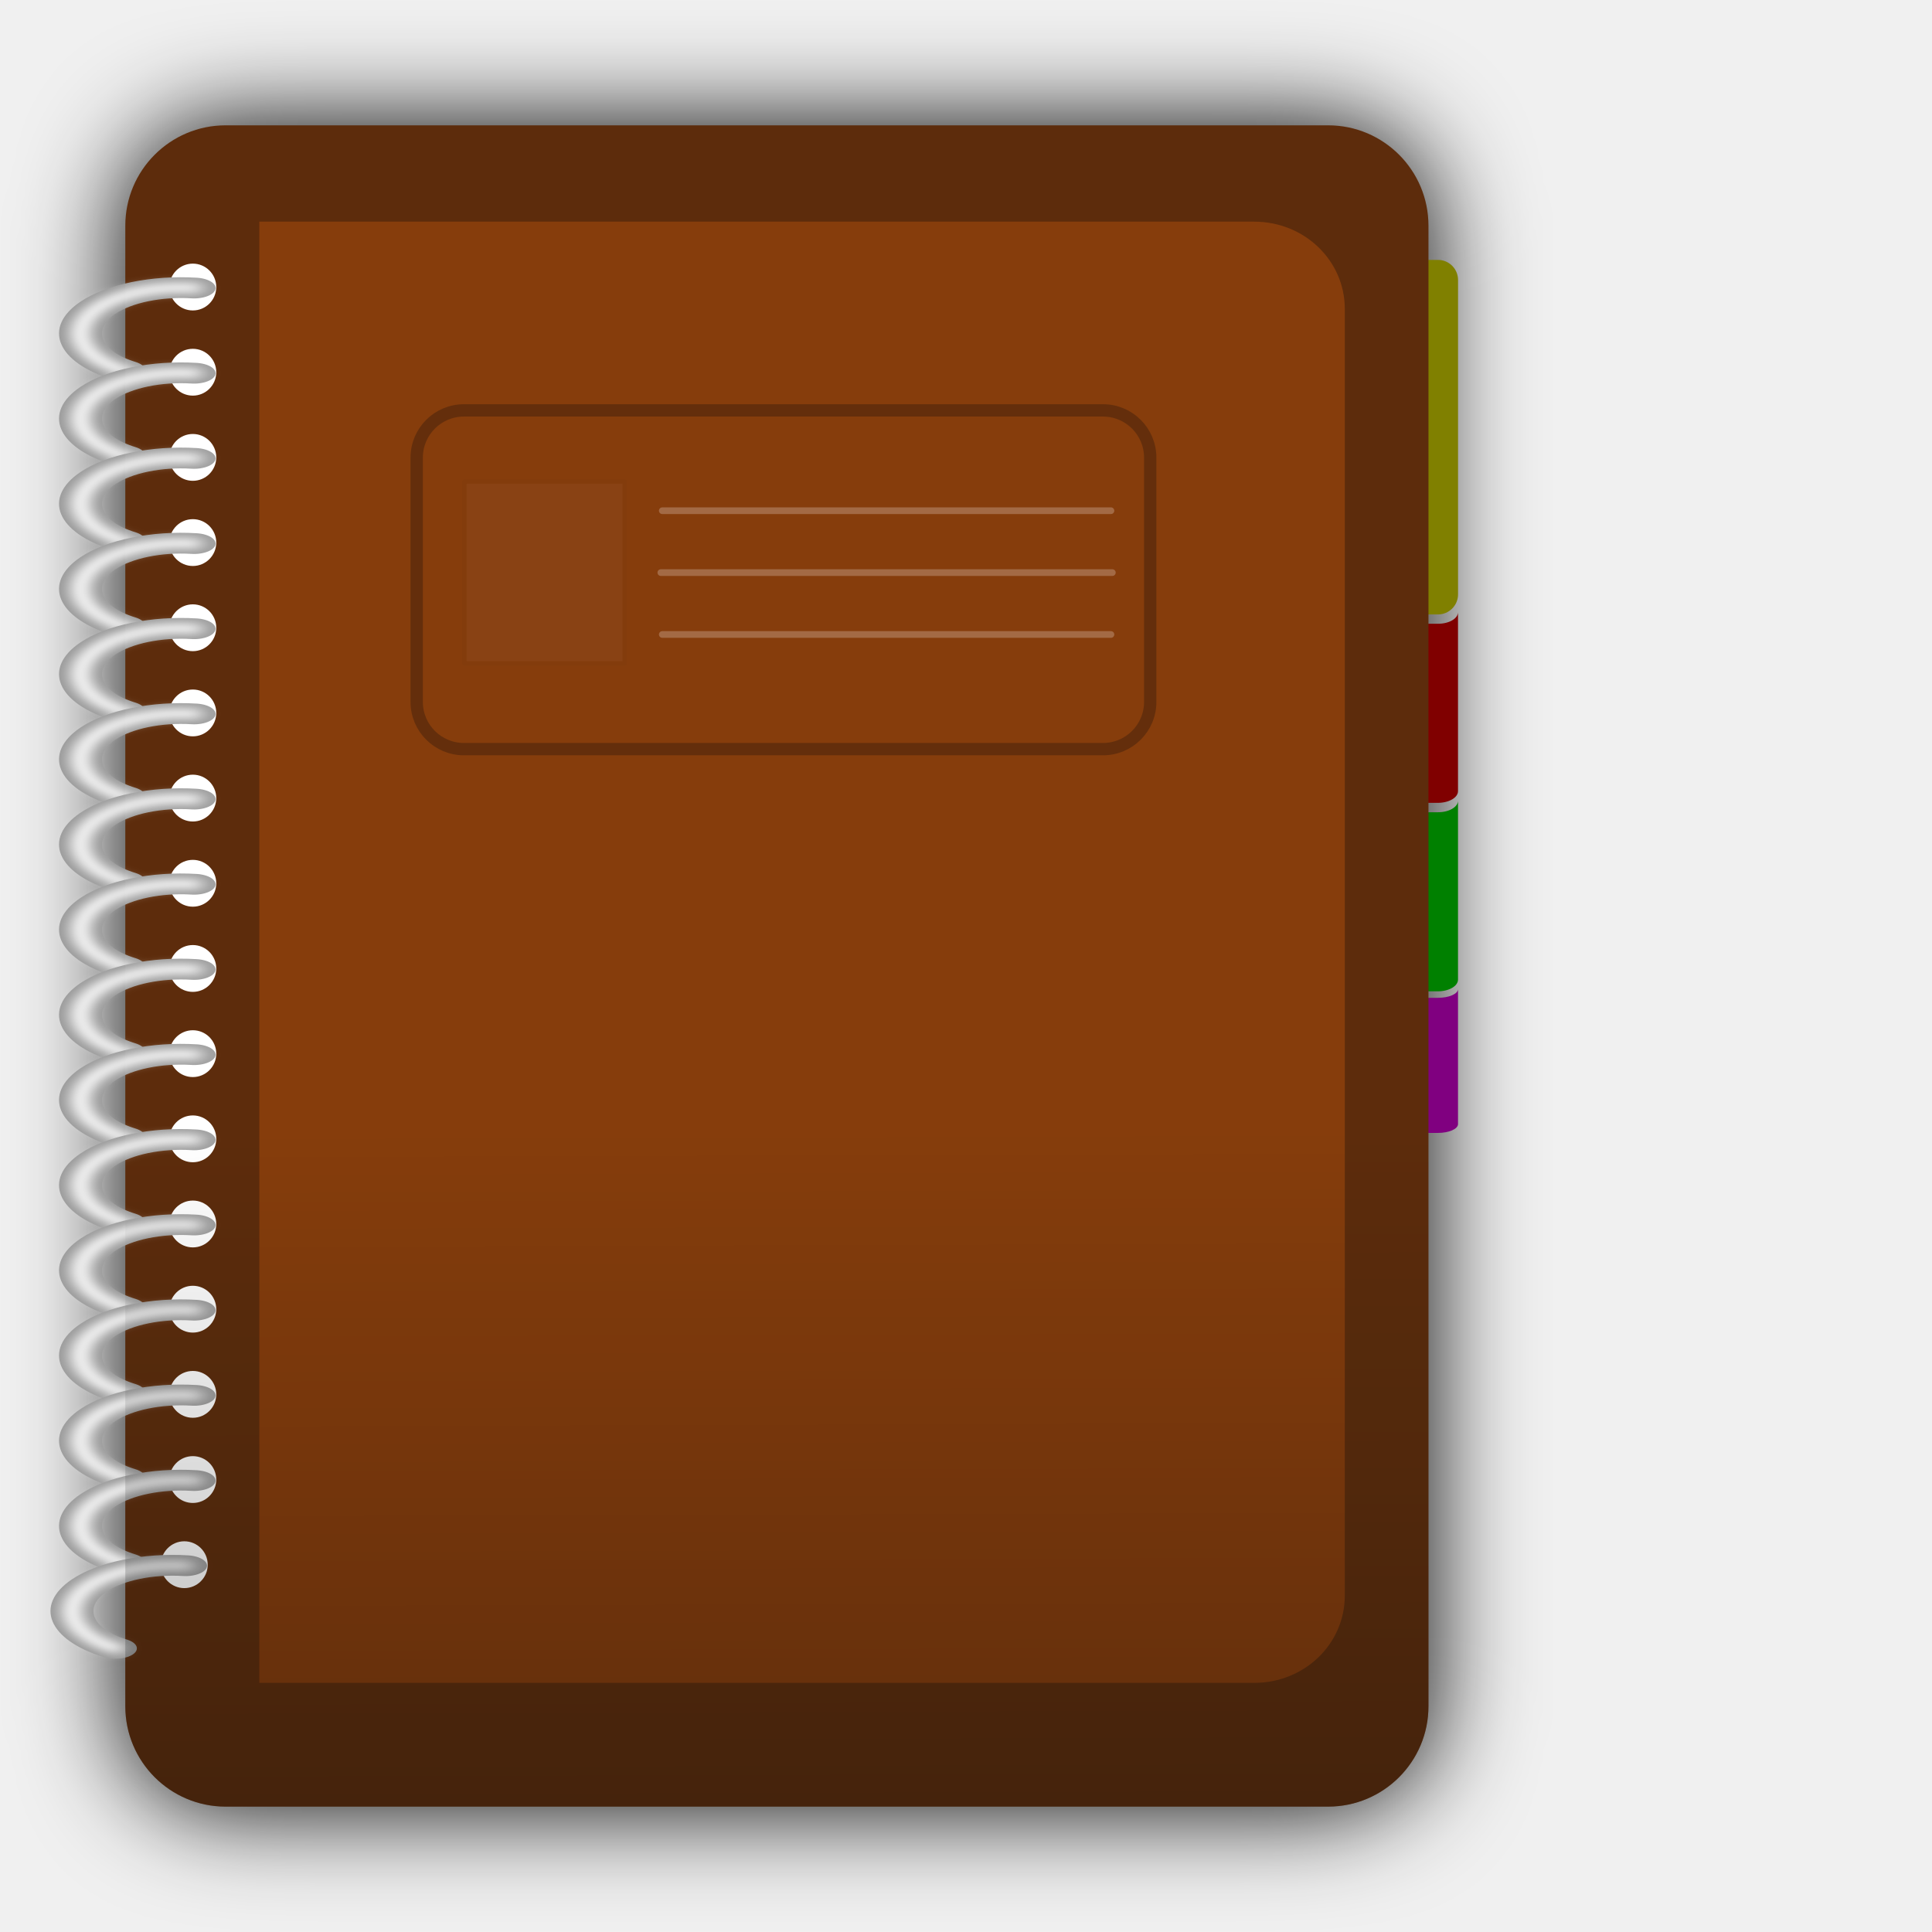
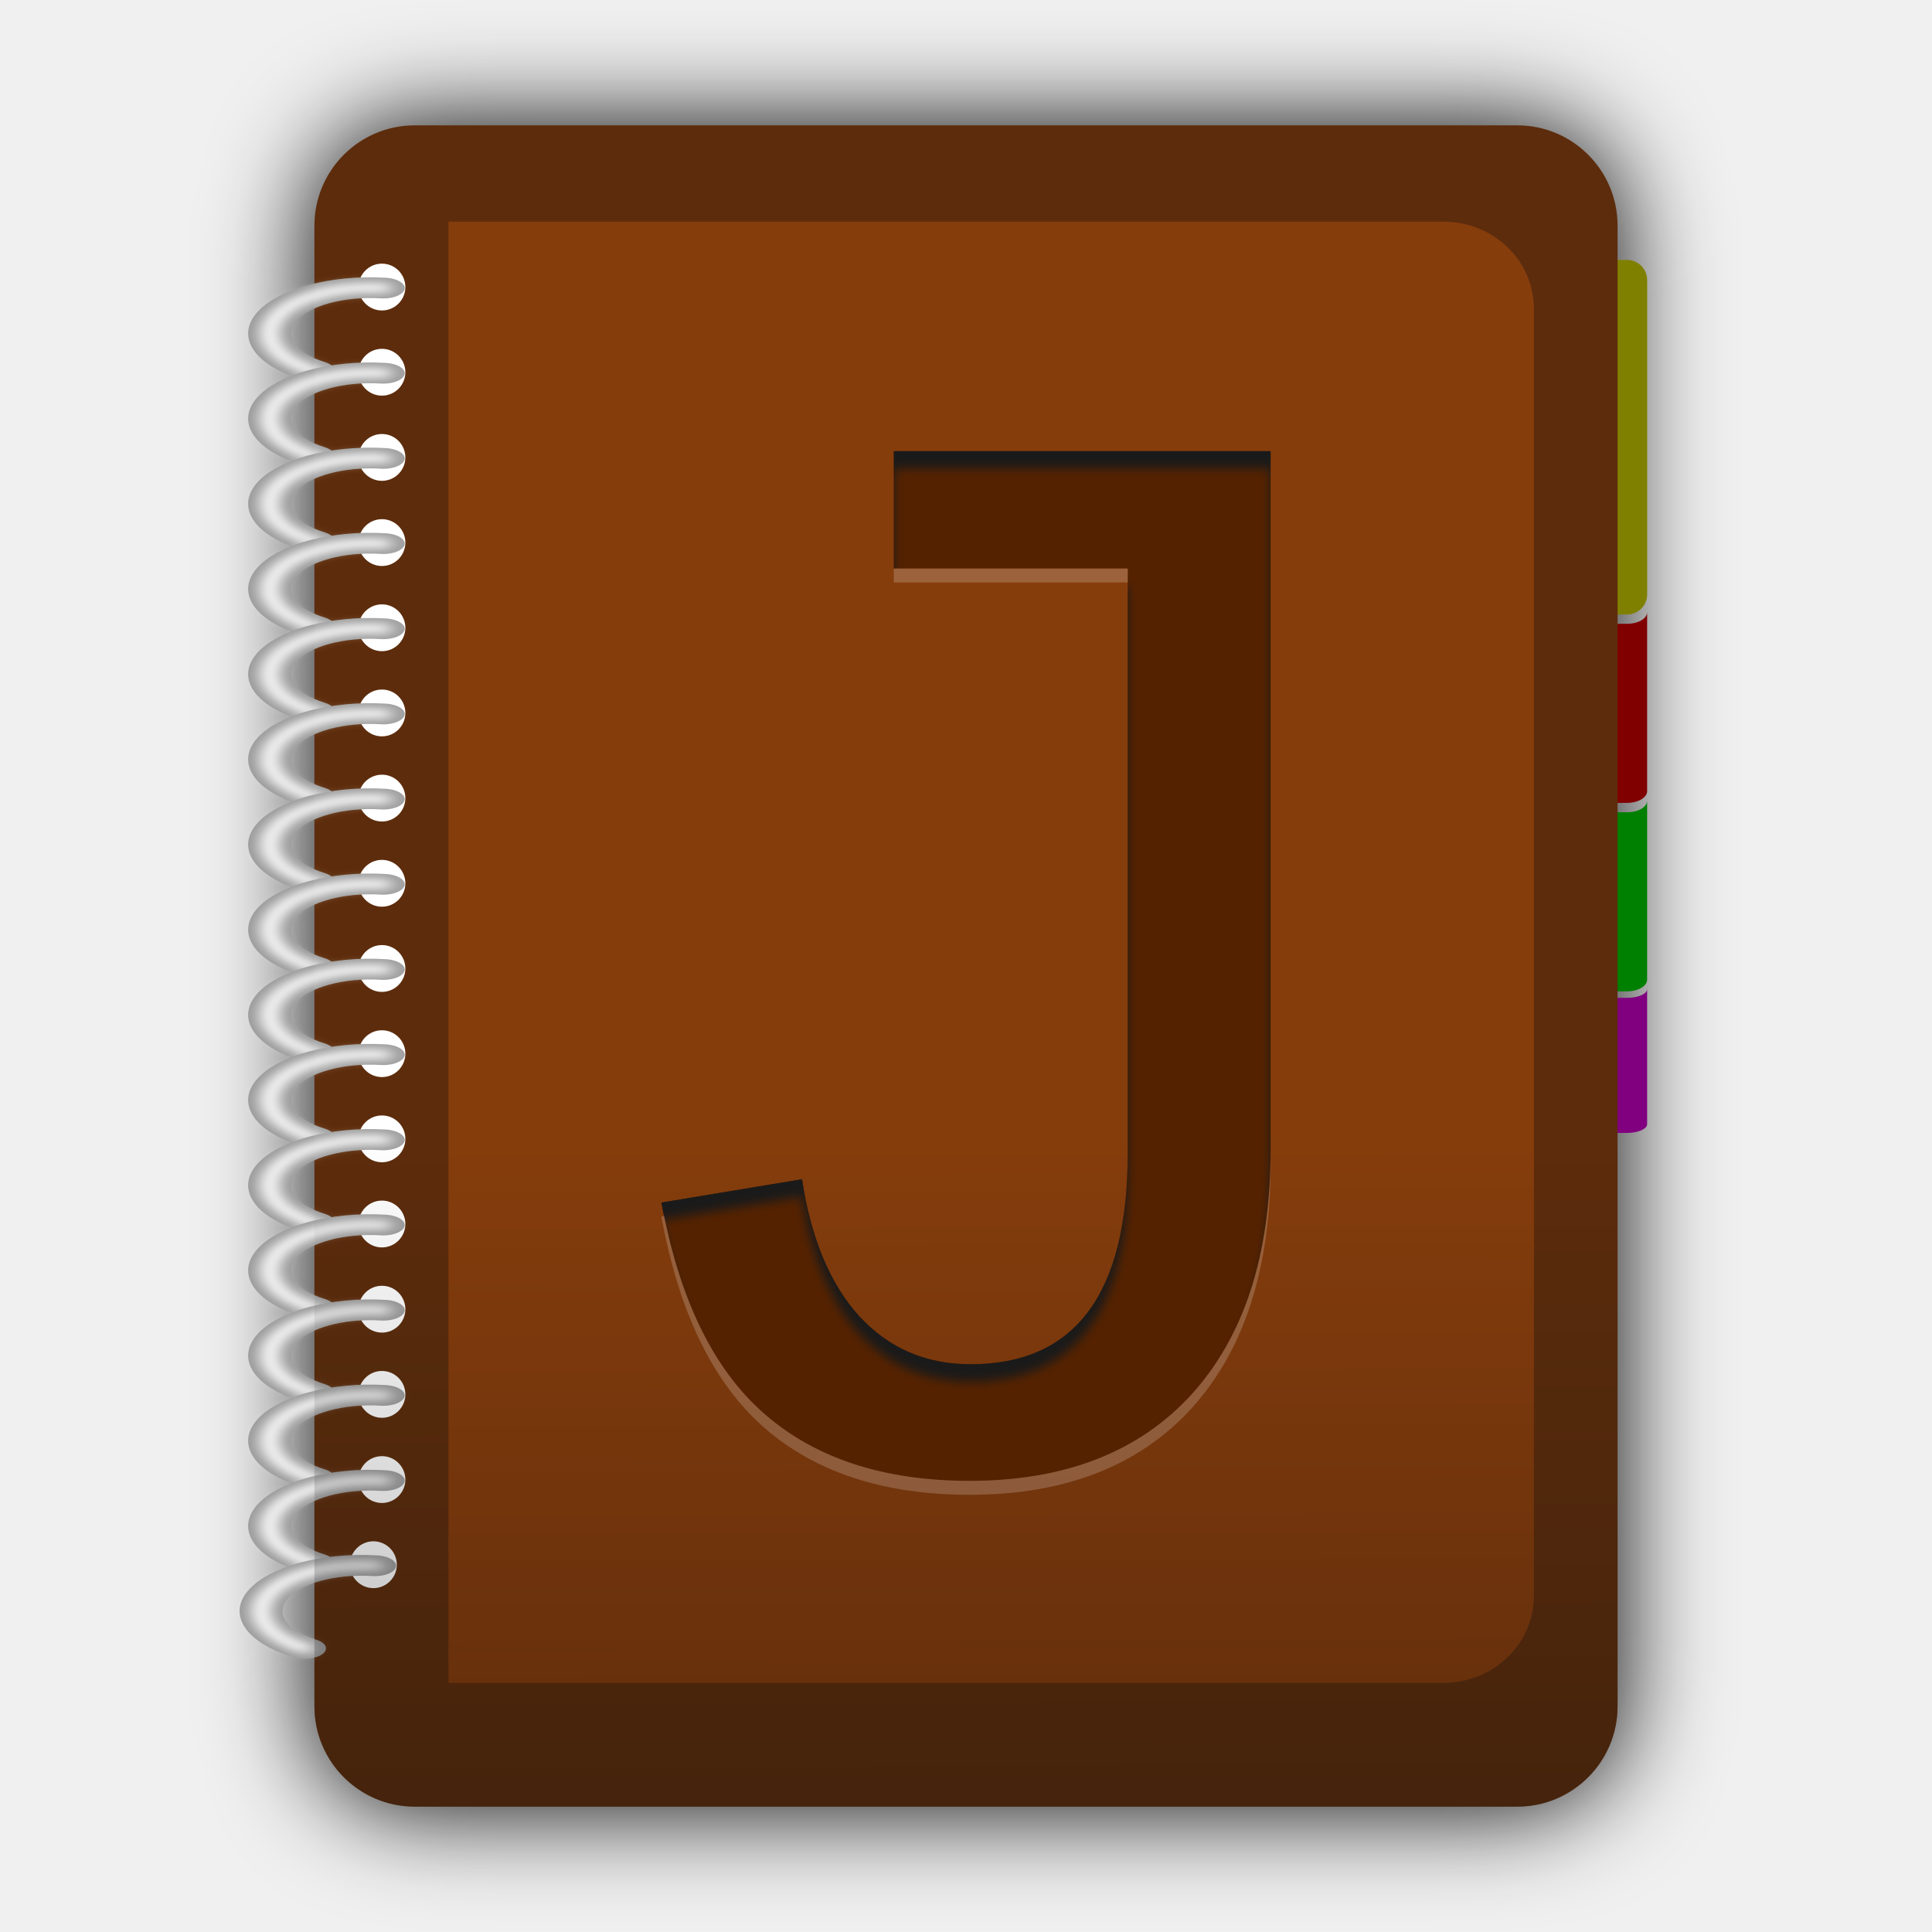
<svg xmlns="http://www.w3.org/2000/svg" id="svg2" viewBox="0 0 187.14 187.14" version="1.1">
  <defs id="defs4">
-     <filter id="filter3788" height="1.484" width="1.174" color-interpolation-filters="sRGB" y="-.242" x="-.087">
+     <filter id="filter3788" height="1.486" width="1.354" color-interpolation-filters="sRGB" y="-0.243" x="-0.177">
      <feGaussianBlur id="feGaussianBlur3790" stdDeviation="4.957" />
    </filter>
-     <filter id="filter4057" color-interpolation-filters="sRGB">
+     <filter id="filter4057" color-interpolation-filters="sRGB" x="-0.096" y="-0.075" width="1.192" height="1.149">
      <feGaussianBlur id="feGaussianBlur4059" stdDeviation="12.237" />
    </filter>
-     <linearGradient id="linearGradient4143" y2="476.36" gradientUnits="userSpaceOnUse" x2="515.66" y1="727.92" x1="516.44">
+     <linearGradient id="linearGradient4143" y2="476.36" gradientUnits="userSpaceOnUse" x2="515.66" y1="727.92" x1="516.44" gradientTransform="matrix(0.41341,0,0,0.41341,-109.6118,-80.18842)">
      <stop id="stop4013" style="stop-color:#000000;stop-opacity:.469" offset="0" />
      <stop id="stop4015" style="stop-color:#000000;stop-opacity:0" offset="1" />
    </linearGradient>
+     <clipPath clipPathUnits="userSpaceOnUse" id="clipPath2">
+       <path id="path3" style="font-size:149.205px;font-family:Cousine;-inkscape-font-specification:'Cousine, Normal';fill:#000080;stroke-width:0.777" d="m 90.316,50.712 v 11.365 h 22.658 v 56.607 c -1e-5,13.648 -5.076,20.473 -15.227,20.473 -4.323,0 -7.918,-1.554 -10.783,-4.662 -2.817,-3.108 -4.663,-7.529 -5.537,-13.26 l -13.623,2.258 c 1.7,9.325 5.026,16.15 9.98,20.473 4.954,4.323 11.583,6.484 19.889,6.484 9.228,0 16.392,-2.793 21.492,-8.379 5.1,-5.634 7.65,-13.527 7.65,-23.678 V 50.712 Z" />
+     </clipPath>
+     <filter style="color-interpolation-filters:sRGB" id="filter3" x="-0" y="-0" width="1" height="1">
+       <feGaussianBlur stdDeviation="0.004" id="feGaussianBlur3" />
+     </filter>
+     <filter style="color-interpolation-filters:sRGB" id="filter1" x="-0.015" y="-0.01" width="1.031" height="1.02">
+       <feGaussianBlur stdDeviation="0.484" id="feGaussianBlur1" />
+     </filter>
  </defs>
  <g id="layer1" transform="translate(-3.7402 -7.0113)">
-     <g id="g4061" transform="matrix(.41341 0 0 .41341 -127.93 -80.191)">
-       <rect id="rect4055" style="filter:url(#filter4057);fill-rule:evenodd;fill:#000000" ry="23.51" height="393.93" width="305.33" y="240.3" x="347.86" />
-       <rect id="rect4019" style="fill-rule:evenodd;fill:#808000" ry="4.702" height="83.069" width="13.322" y="271.83" x="646.8" />
-       <path id="rect4021" d="m646.8 354.36v41.937c0 1.515 2.083 2.745 4.688 2.745h3.906c2.605 0 4.719-1.23 4.719-2.745v-41.937c0 1.515-2.114 2.727-4.719 2.727h-3.906c-2.605 0-4.688-1.211-4.688-2.727z" style="fill-rule:evenodd;fill:#800000" />
-       <path id="path4026" style="fill-rule:evenodd;fill:#008000" d="m646.8 398.52v41.937c0 1.515 2.083 2.745 4.688 2.745h3.906c2.605 0 4.719-1.23 4.719-2.745v-41.937c0 1.515-2.114 2.727-4.719 2.727h-3.906c-2.605 0-4.688-1.211-4.688-2.727z" />
-       <path id="path4032" d="m646.8 442.67v31.64c0 1.143 2.083 2.071 4.688 2.071h3.906c2.605 0 4.719-0.928 4.719-2.071v-31.64c0 1.143-2.114 2.057-4.719 2.057h-3.906c-2.605 0-4.688-0.914-4.688-2.057z" style="fill-rule:evenodd;fill:#800080" />
-       <rect id="rect2985" style="fill-rule:evenodd;fill:#552200" ry="23.51" height="393.93" width="305.33" y="240.3" x="347.86" />
-       <g id="g3917" transform="translate(0,6)">
-         <g id="g3792" transform="translate(2.7429 -.00011726)">
-           <path id="path3780" style="fill-rule:evenodd;fill:#ffffff" d="m409.08 317.28c0 2.597-2.105 4.702-4.702 4.702-2.597 0-4.702-2.105-4.702-4.702 0-2.597 2.105-4.702 4.702-4.702 2.597 0 4.702 2.105 4.702 4.702z" transform="matrix(1.1667 0 0 1.1667 -110.85 -97.982)" />
-           <path id="path3766" style="stroke:#999999;stroke-linecap:round;stroke-width:25.146;fill:none" d="m234.72 306.72c-19.003 25.071-53.536 29.028-77.132 8.838-16.274-13.925-23.69-36.464-19.125-58.129" transform="matrix(.033477 .19292 -.39889 .01619 459.28 241.54)" />
-           <path id="path3782" style="filter:url(#filter3788);stroke:#ffffff;stroke-linecap:round;stroke-width:10.777;fill:none" d="m234.72 306.72c-19.003 25.071-53.536 29.028-77.132 8.838-16.274-13.925-23.69-36.464-19.125-58.129" transform="matrix(.033477 .19292 -.39889 .01619 459.28 241.54)" />
-         </g>
-         <g id="g3797" transform="translate(2.7429 19.957)">
-           <path id="path3799" style="fill-rule:evenodd;fill:#ffffff" d="m409.08 317.28c0 2.597-2.105 4.702-4.702 4.702-2.597 0-4.702-2.105-4.702-4.702 0-2.597 2.105-4.702 4.702-4.702 2.597 0 4.702 2.105 4.702 4.702z" transform="matrix(1.1667 0 0 1.1667 -110.85 -97.982)" />
-           <path id="path3801" style="stroke:#999999;stroke-linecap:round;stroke-width:25.146;fill:none" d="m234.72 306.72c-19.003 25.071-53.536 29.028-77.132 8.838-16.274-13.925-23.69-36.464-19.125-58.129" transform="matrix(.033477 .19292 -.39889 .01619 459.28 241.54)" />
-           <path id="path3803" style="filter:url(#filter3788);stroke:#ffffff;stroke-linecap:round;stroke-width:10.777;fill:none" d="m234.72 306.72c-19.003 25.071-53.536 29.028-77.132 8.838-16.274-13.925-23.69-36.464-19.125-58.129" transform="matrix(.033477 .19292 -.39889 .01619 459.28 241.54)" />
-         </g>
-         <g id="g3805" transform="translate(2.7429 39.915)">
-           <path id="path3807" style="fill-rule:evenodd;fill:#ffffff" d="m409.08 317.28c0 2.597-2.105 4.702-4.702 4.702-2.597 0-4.702-2.105-4.702-4.702 0-2.597 2.105-4.702 4.702-4.702 2.597 0 4.702 2.105 4.702 4.702z" transform="matrix(1.1667 0 0 1.1667 -110.85 -97.982)" />
-           <path id="path3809" style="stroke:#999999;stroke-linecap:round;stroke-width:25.146;fill:none" d="m234.72 306.72c-19.003 25.071-53.536 29.028-77.132 8.838-16.274-13.925-23.69-36.464-19.125-58.129" transform="matrix(.033477 .19292 -.39889 .01619 459.28 241.54)" />
-           <path id="path3811" style="filter:url(#filter3788);stroke:#ffffff;stroke-linecap:round;stroke-width:10.777;fill:none" d="m234.72 306.72c-19.003 25.071-53.536 29.028-77.132 8.838-16.274-13.925-23.69-36.464-19.125-58.129" transform="matrix(.033477 .19292 -.39889 .01619 459.28 241.54)" />
-         </g>
-         <g id="g3821" transform="translate(2.7429 59.872)">
-           <path id="path3823" style="fill-rule:evenodd;fill:#ffffff" d="m409.08 317.28c0 2.597-2.105 4.702-4.702 4.702-2.597 0-4.702-2.105-4.702-4.702 0-2.597 2.105-4.702 4.702-4.702 2.597 0 4.702 2.105 4.702 4.702z" transform="matrix(1.1667 0 0 1.1667 -110.85 -97.982)" />
-           <path id="path3825" style="stroke:#999999;stroke-linecap:round;stroke-width:25.146;fill:none" d="m234.72 306.72c-19.003 25.071-53.536 29.028-77.132 8.838-16.274-13.925-23.69-36.464-19.125-58.129" transform="matrix(.033477 .19292 -.39889 .01619 459.28 241.54)" />
-           <path id="path3827" style="filter:url(#filter3788);stroke:#ffffff;stroke-linecap:round;stroke-width:10.777;fill:none" d="m234.72 306.72c-19.003 25.071-53.536 29.028-77.132 8.838-16.274-13.925-23.69-36.464-19.125-58.129" transform="matrix(.033477 .19292 -.39889 .01619 459.28 241.54)" />
-         </g>
-         <g id="g3829" transform="translate(2.7429 79.83)">
-           <path id="path3831" style="fill-rule:evenodd;fill:#ffffff" d="m409.08 317.28c0 2.597-2.105 4.702-4.702 4.702-2.597 0-4.702-2.105-4.702-4.702 0-2.597 2.105-4.702 4.702-4.702 2.597 0 4.702 2.105 4.702 4.702z" transform="matrix(1.1667 0 0 1.1667 -110.85 -97.982)" />
-           <path id="path3833" style="stroke:#999999;stroke-linecap:round;stroke-width:25.146;fill:none" d="m234.72 306.72c-19.003 25.071-53.536 29.028-77.132 8.838-16.274-13.925-23.69-36.464-19.125-58.129" transform="matrix(.033477 .19292 -.39889 .01619 459.28 241.54)" />
-           <path id="path3835" style="filter:url(#filter3788);stroke:#ffffff;stroke-linecap:round;stroke-width:10.777;fill:none" d="m234.72 306.72c-19.003 25.071-53.536 29.028-77.132 8.838-16.274-13.925-23.69-36.464-19.125-58.129" transform="matrix(.033477 .19292 -.39889 .01619 459.28 241.54)" />
-         </g>
-         <g id="g3837" transform="translate(2.7429 99.787)">
-           <path id="path3839" style="fill-rule:evenodd;fill:#ffffff" d="m409.08 317.28c0 2.597-2.105 4.702-4.702 4.702-2.597 0-4.702-2.105-4.702-4.702 0-2.597 2.105-4.702 4.702-4.702 2.597 0 4.702 2.105 4.702 4.702z" transform="matrix(1.1667 0 0 1.1667 -110.85 -97.982)" />
-           <path id="path3841" style="stroke:#999999;stroke-linecap:round;stroke-width:25.146;fill:none" d="m234.72 306.72c-19.003 25.071-53.536 29.028-77.132 8.838-16.274-13.925-23.69-36.464-19.125-58.129" transform="matrix(.033477 .19292 -.39889 .01619 459.28 241.54)" />
-           <path id="path3843" style="filter:url(#filter3788);stroke:#ffffff;stroke-linecap:round;stroke-width:10.777;fill:none" d="m234.72 306.72c-19.003 25.071-53.536 29.028-77.132 8.838-16.274-13.925-23.69-36.464-19.125-58.129" transform="matrix(.033477 .19292 -.39889 .01619 459.28 241.54)" />
-         </g>
-         <g id="g3845" transform="translate(2.7429 119.74)">
-           <path id="path3847" style="fill-rule:evenodd;fill:#ffffff" d="m409.08 317.28c0 2.597-2.105 4.702-4.702 4.702-2.597 0-4.702-2.105-4.702-4.702 0-2.597 2.105-4.702 4.702-4.702 2.597 0 4.702 2.105 4.702 4.702z" transform="matrix(1.1667 0 0 1.1667 -110.85 -97.982)" />
-           <path id="path3849" style="stroke:#999999;stroke-linecap:round;stroke-width:25.146;fill:none" d="m234.72 306.72c-19.003 25.071-53.536 29.028-77.132 8.838-16.274-13.925-23.69-36.464-19.125-58.129" transform="matrix(.033477 .19292 -.39889 .01619 459.28 241.54)" />
-           <path id="path3851" style="filter:url(#filter3788);stroke:#ffffff;stroke-linecap:round;stroke-width:10.777;fill:none" d="m234.72 306.72c-19.003 25.071-53.536 29.028-77.132 8.838-16.274-13.925-23.69-36.464-19.125-58.129" transform="matrix(.033477 .19292 -.39889 .01619 459.28 241.54)" />
-         </g>
-         <g id="g3853" transform="translate(2.7429 139.7)">
-           <path id="path3855" style="fill-rule:evenodd;fill:#ffffff" d="m409.08 317.28c0 2.597-2.105 4.702-4.702 4.702-2.597 0-4.702-2.105-4.702-4.702 0-2.597 2.105-4.702 4.702-4.702 2.597 0 4.702 2.105 4.702 4.702z" transform="matrix(1.1667 0 0 1.1667 -110.85 -97.982)" />
-           <path id="path3857" style="stroke:#999999;stroke-linecap:round;stroke-width:25.146;fill:none" d="m234.72 306.72c-19.003 25.071-53.536 29.028-77.132 8.838-16.274-13.925-23.69-36.464-19.125-58.129" transform="matrix(.033477 .19292 -.39889 .01619 459.28 241.54)" />
-           <path id="path3859" style="filter:url(#filter3788);stroke:#ffffff;stroke-linecap:round;stroke-width:10.777;fill:none" d="m234.72 306.72c-19.003 25.071-53.536 29.028-77.132 8.838-16.274-13.925-23.69-36.464-19.125-58.129" transform="matrix(.033477 .19292 -.39889 .01619 459.28 241.54)" />
-         </g>
-         <g id="g3861" transform="translate(2.7429 159.66)">
-           <path id="path3863" style="fill-rule:evenodd;fill:#ffffff" d="m409.08 317.28c0 2.597-2.105 4.702-4.702 4.702-2.597 0-4.702-2.105-4.702-4.702 0-2.597 2.105-4.702 4.702-4.702 2.597 0 4.702 2.105 4.702 4.702z" transform="matrix(1.1667 0 0 1.1667 -110.85 -97.982)" />
-           <path id="path3865" style="stroke:#999999;stroke-linecap:round;stroke-width:25.146;fill:none" d="m234.72 306.72c-19.003 25.071-53.536 29.028-77.132 8.838-16.274-13.925-23.69-36.464-19.125-58.129" transform="matrix(.033477 .19292 -.39889 .01619 459.28 241.54)" />
-           <path id="path3867" style="filter:url(#filter3788);stroke:#ffffff;stroke-linecap:round;stroke-width:10.777;fill:none" d="m234.72 306.72c-19.003 25.071-53.536 29.028-77.132 8.838-16.274-13.925-23.69-36.464-19.125-58.129" transform="matrix(.033477 .19292 -.39889 .01619 459.28 241.54)" />
-         </g>
-         <g id="g3869" transform="translate(2.7429 179.62)">
-           <path id="path3871" style="fill-rule:evenodd;fill:#ffffff" d="m409.08 317.28c0 2.597-2.105 4.702-4.702 4.702-2.597 0-4.702-2.105-4.702-4.702 0-2.597 2.105-4.702 4.702-4.702 2.597 0 4.702 2.105 4.702 4.702z" transform="matrix(1.1667 0 0 1.1667 -110.85 -97.982)" />
-           <path id="path3873" style="stroke:#999999;stroke-linecap:round;stroke-width:25.146;fill:none" d="m234.72 306.72c-19.003 25.071-53.536 29.028-77.132 8.838-16.274-13.925-23.69-36.464-19.125-58.129" transform="matrix(.033477 .19292 -.39889 .01619 459.28 241.54)" />
-           <path id="path3875" style="filter:url(#filter3788);stroke:#ffffff;stroke-linecap:round;stroke-width:10.777;fill:none" d="m234.72 306.72c-19.003 25.071-53.536 29.028-77.132 8.838-16.274-13.925-23.69-36.464-19.125-58.129" transform="matrix(.033477 .19292 -.39889 .01619 459.28 241.54)" />
-         </g>
-         <g id="g3877" transform="translate(2.7429 199.58)">
-           <path id="path3879" style="fill-rule:evenodd;fill:#ffffff" d="m409.08 317.28c0 2.597-2.105 4.702-4.702 4.702-2.597 0-4.702-2.105-4.702-4.702 0-2.597 2.105-4.702 4.702-4.702 2.597 0 4.702 2.105 4.702 4.702z" transform="matrix(1.1667 0 0 1.1667 -110.85 -97.982)" />
-           <path id="path3881" style="stroke:#999999;stroke-linecap:round;stroke-width:25.146;fill:none" d="m234.72 306.72c-19.003 25.071-53.536 29.028-77.132 8.838-16.274-13.925-23.69-36.464-19.125-58.129" transform="matrix(.033477 .19292 -.39889 .01619 459.28 241.54)" />
-           <path id="path3883" style="filter:url(#filter3788);stroke:#ffffff;stroke-linecap:round;stroke-width:10.777;fill:none" d="m234.72 306.72c-19.003 25.071-53.536 29.028-77.132 8.838-16.274-13.925-23.69-36.464-19.125-58.129" transform="matrix(.033477 .19292 -.39889 .01619 459.28 241.54)" />
-         </g>
-         <g id="g3885" transform="translate(2.7429 219.53)">
-           <path id="path3887" style="fill-rule:evenodd;fill:#ffffff" d="m409.08 317.28c0 2.597-2.105 4.702-4.702 4.702-2.597 0-4.702-2.105-4.702-4.702 0-2.597 2.105-4.702 4.702-4.702 2.597 0 4.702 2.105 4.702 4.702z" transform="matrix(1.1667 0 0 1.1667 -110.85 -97.982)" />
-           <path id="path3889" style="stroke:#999999;stroke-linecap:round;stroke-width:25.146;fill:none" d="m234.72 306.72c-19.003 25.071-53.536 29.028-77.132 8.838-16.274-13.925-23.69-36.464-19.125-58.129" transform="matrix(.033477 .19292 -.39889 .01619 459.28 241.54)" />
-           <path id="path3891" style="filter:url(#filter3788);stroke:#ffffff;stroke-linecap:round;stroke-width:10.777;fill:none" d="m234.72 306.72c-19.003 25.071-53.536 29.028-77.132 8.838-16.274-13.925-23.69-36.464-19.125-58.129" transform="matrix(.033477 .19292 -.39889 .01619 459.28 241.54)" />
-         </g>
-         <g id="g3893" transform="translate(2.7429 239.49)">
-           <path id="path3895" style="fill-rule:evenodd;fill:#ffffff" d="m409.08 317.28c0 2.597-2.105 4.702-4.702 4.702-2.597 0-4.702-2.105-4.702-4.702 0-2.597 2.105-4.702 4.702-4.702 2.597 0 4.702 2.105 4.702 4.702z" transform="matrix(1.1667 0 0 1.1667 -110.85 -97.982)" />
-           <path id="path3897" style="stroke:#999999;stroke-linecap:round;stroke-width:25.146;fill:none" d="m234.72 306.72c-19.003 25.071-53.536 29.028-77.132 8.838-16.274-13.925-23.69-36.464-19.125-58.129" transform="matrix(.033477 .19292 -.39889 .01619 459.28 241.54)" />
-           <path id="path3899" style="filter:url(#filter3788);stroke:#ffffff;stroke-linecap:round;stroke-width:10.777;fill:none" d="m234.72 306.72c-19.003 25.071-53.536 29.028-77.132 8.838-16.274-13.925-23.69-36.464-19.125-58.129" transform="matrix(.033477 .19292 -.39889 .01619 459.28 241.54)" />
-         </g>
-         <g id="g3901" transform="translate(2.7429 259.45)">
-           <path id="path3903" style="fill-rule:evenodd;fill:#ffffff" d="m409.08 317.28c0 2.597-2.105 4.702-4.702 4.702-2.597 0-4.702-2.105-4.702-4.702 0-2.597 2.105-4.702 4.702-4.702 2.597 0 4.702 2.105 4.702 4.702z" transform="matrix(1.1667 0 0 1.1667 -110.85 -97.982)" />
-           <path id="path3905" style="stroke:#999999;stroke-linecap:round;stroke-width:25.146;fill:none" d="m234.72 306.72c-19.003 25.071-53.536 29.028-77.132 8.838-16.274-13.925-23.69-36.464-19.125-58.129" transform="matrix(.033477 .19292 -.39889 .01619 459.28 241.54)" />
-           <path id="path3907" style="filter:url(#filter3788);stroke:#ffffff;stroke-linecap:round;stroke-width:10.777;fill:none" d="m234.72 306.72c-19.003 25.071-53.536 29.028-77.132 8.838-16.274-13.925-23.69-36.464-19.125-58.129" transform="matrix(.033477 .19292 -.39889 .01619 459.28 241.54)" />
-         </g>
-         <g id="g3909" transform="translate(2.7429 279.41)">
-           <path id="path3911" style="fill-rule:evenodd;fill:#ffffff" d="m409.08 317.28c0 2.597-2.105 4.702-4.702 4.702-2.597 0-4.702-2.105-4.702-4.702 0-2.597 2.105-4.702 4.702-4.702 2.597 0 4.702 2.105 4.702 4.702z" transform="matrix(1.1667 0 0 1.1667 -110.85 -97.982)" />
-           <path id="path3913" style="stroke:#999999;stroke-linecap:round;stroke-width:25.146;fill:none" d="m234.72 306.72c-19.003 25.071-53.536 29.028-77.132 8.838-16.274-13.925-23.69-36.464-19.125-58.129" transform="matrix(.033477 .19292 -.39889 .01619 459.28 241.54)" />
-           <path id="path3915" style="filter:url(#filter3788);stroke:#ffffff;stroke-linecap:round;stroke-width:10.777;fill:none" d="m234.72 306.72c-19.003 25.071-53.536 29.028-77.132 8.838-16.274-13.925-23.69-36.464-19.125-58.129" transform="matrix(.033477 .19292 -.39889 .01619 459.28 241.54)" />
-         </g>
-         <g id="g3813" transform="translate(.74285 299.36)">
-           <path id="path3815" style="fill-rule:evenodd;fill:#ffffff" d="m409.08 317.28c0 2.597-2.105 4.702-4.702 4.702-2.597 0-4.702-2.105-4.702-4.702 0-2.597 2.105-4.702 4.702-4.702 2.597 0 4.702 2.105 4.702 4.702z" transform="matrix(1.1667 0 0 1.1667 -110.85 -97.982)" />
-           <path id="path3817" style="stroke:#999999;stroke-linecap:round;stroke-width:25.146;fill:none" d="m234.72 306.72c-19.003 25.071-53.536 29.028-77.132 8.838-16.274-13.925-23.69-36.464-19.125-58.129" transform="matrix(.033477 .19292 -.39889 .01619 459.28 241.54)" />
-           <path id="path3819" style="filter:url(#filter3788);stroke:#ffffff;stroke-linecap:round;stroke-width:10.777;fill:none" d="m234.72 306.72c-19.003 25.071-53.536 29.028-77.132 8.838-16.274-13.925-23.69-36.464-19.125-58.129" transform="matrix(.033477 .19292 -.39889 .01619 459.28 241.54)" />
-         </g>
+     <rect id="rect4055" style="fill:#000000;fill-rule:evenodd;filter:url(#filter4057)" ry="23.51" height="393.93" width="305.33" y="240.3" x="347.86" transform="matrix(0.41341,0,0,0.41341,-109.6118,-80.18842)" />
+     <rect id="rect4019" style="fill:#808000;fill-rule:evenodd;stroke-width:0.413" ry="1.944" height="34.342" width="5.507" y="32.189" x="157.782" />
+     <path id="rect4021" d="m 157.782,66.308 v 17.337 c 0,0.626 0.861,1.135 1.938,1.135 h 1.615 c 1.077,0 1.951,-0.508 1.951,-1.135 V 66.308 c 0,0.626 -0.874,1.127 -1.951,1.127 h -1.615 c -1.077,0 -1.938,-0.501 -1.938,-1.127 z" style="fill:#800000;fill-rule:evenodd;stroke-width:0.413" />
+     <path id="path4026" style="fill:#008000;fill-rule:evenodd;stroke-width:0.413" d="m 157.782,84.564 v 17.337 c 0,0.626 0.861,1.135 1.938,1.135 h 1.615 c 1.077,0 1.951,-0.508 1.951,-1.135 V 84.564 c 0,0.626 -0.874,1.127 -1.951,1.127 h -1.615 c -1.077,0 -1.938,-0.501 -1.938,-1.127 z" />
+     <path id="path4032" d="m 157.782,102.816 v 13.08 c 0,0.473 0.861,0.856 1.938,0.856 h 1.615 c 1.077,0 1.951,-0.384 1.951,-0.856 v -13.08 c 0,0.473 -0.874,0.85 -1.951,0.85 h -1.615 c -1.077,0 -1.938,-0.378 -1.938,-0.85 z" style="fill:#800080;fill-rule:evenodd;stroke-width:0.413" />
+     <rect id="rect2985" style="fill:#552200;fill-rule:evenodd;stroke-width:0.413" ry="9.719" height="162.855" width="126.226" y="19.154" x="34.197" />
+     <g id="g3917" transform="matrix(0.41341,0,0,0.41341,-109.6118,-77.70796)">
+       <g id="g3792" transform="translate(2.7429,-1.1726e-4)">
+         <circle id="path3780" style="fill:#ffffff;fill-rule:evenodd" transform="matrix(1.1667,0,0,1.1667,-110.85,-97.982)" cx="404.375" cy="317.278" r="4.702" />
+         <path id="path3766" style="fill:none;stroke:#999999;stroke-width:25.146;stroke-linecap:round" d="m 234.725,306.717 a 54.857,58.286 0 0 1 -66.542,15.948 54.857,58.286 0 0 1 -29.715,-65.239" transform="matrix(0.033477,0.19292,-0.39889,0.01619,459.28,241.54)" />
+         <path id="path3782" style="fill:none;stroke:#ffffff;stroke-width:10.777;stroke-linecap:round;filter:url(#filter3788)" d="m 234.725,306.717 a 54.857,58.286 0 0 1 -66.542,15.948 54.857,58.286 0 0 1 -29.715,-65.239" transform="matrix(0.033477,0.19292,-0.39889,0.01619,459.28,241.54)" />
      </g>
-       <path id="rect3983" d="m379.26 262.87h233.11c11.754 0 21.217 9.113 21.217 20.433v301.5c0 11.32-9.463 20.433-21.217 20.433h-233.11z" style="fill-rule:evenodd;fill:#803300" />
-       <rect id="rect3986" style="opacity:.423;stroke-linejoin:round;stroke:#2b1100;stroke-linecap:round;stroke-width:2.89;fill:none" ry="11.068" height="79.37" width="171.87" y="307.09" x="416.13" />
-       <g id="g4004" style="opacity:.235">
-         <rect id="rect3988" style="fill:#ffffff" transform="scale(1,-1)" ry=".784" height="1.567" width="106.69" y="-331.38" x="472.89" />
-         <rect id="rect3990" ry=".784" style="fill:#ffffff" transform="scale(1,-1)" height="1.567" width="107.36" y="-345.88" x="472.55" />
-         <rect id="rect3992" ry=".784" style="fill:#ffffff" transform="scale(1,-1)" height="1.567" width="106.69" y="-360.38" x="472.89" />
+       <g id="g3797" transform="translate(2.7429,19.957)">
+         <circle id="path3799" style="fill:#ffffff;fill-rule:evenodd" transform="matrix(1.1667,0,0,1.1667,-110.85,-97.982)" cx="404.375" cy="317.278" r="4.702" />
+         <path id="path3801" style="fill:none;stroke:#999999;stroke-width:25.146;stroke-linecap:round" d="m 234.725,306.717 a 54.857,58.286 0 0 1 -66.542,15.948 54.857,58.286 0 0 1 -29.715,-65.239" transform="matrix(0.033477,0.19292,-0.39889,0.01619,459.28,241.54)" />
+         <path id="path3803" style="fill:none;stroke:#ffffff;stroke-width:10.777;stroke-linecap:round;filter:url(#filter3788)" d="m 234.725,306.717 a 54.857,58.286 0 0 1 -66.542,15.948 54.857,58.286 0 0 1 -29.715,-65.239" transform="matrix(0.033477,0.19292,-0.39889,0.01619,459.28,241.54)" />
      </g>
-       <rect id="rect3994" style="opacity:.042;stroke-linejoin:round;stroke:#2b1100;stroke-linecap:round;stroke-width:.989;fill:#cccccc" ry="0" height="42.597" width="37.518" y="323.77" x="427.32" />
-       <rect id="rect4009" style="fill-rule:evenodd;fill:url(#linearGradient4143)" ry="23.51" height="393.93" width="305.33" y="240.3" x="347.86" />
-       <rect id="rect4053" style="opacity:.047;fill-rule:evenodd;fill:#ffffff" ry="23.51" height="393.93" width="305.33" y="240.3" x="347.86" />
+       <g id="g3805" transform="translate(2.7429,39.915)">
+         <circle id="path3807" style="fill:#ffffff;fill-rule:evenodd" transform="matrix(1.1667,0,0,1.1667,-110.85,-97.982)" cx="404.375" cy="317.278" r="4.702" />
+         <path id="path3809" style="fill:none;stroke:#999999;stroke-width:25.146;stroke-linecap:round" d="m 234.725,306.717 a 54.857,58.286 0 0 1 -66.542,15.948 54.857,58.286 0 0 1 -29.715,-65.239" transform="matrix(0.033477,0.19292,-0.39889,0.01619,459.28,241.54)" />
+         <path id="path3811" style="fill:none;stroke:#ffffff;stroke-width:10.777;stroke-linecap:round;filter:url(#filter3788)" d="m 234.725,306.717 a 54.857,58.286 0 0 1 -66.542,15.948 54.857,58.286 0 0 1 -29.715,-65.239" transform="matrix(0.033477,0.19292,-0.39889,0.01619,459.28,241.54)" />
+       </g>
+       <g id="g3821" transform="translate(2.7429,59.872)">
+         <circle id="path3823" style="fill:#ffffff;fill-rule:evenodd" transform="matrix(1.1667,0,0,1.1667,-110.85,-97.982)" cx="404.375" cy="317.278" r="4.702" />
+         <path id="path3825" style="fill:none;stroke:#999999;stroke-width:25.146;stroke-linecap:round" d="m 234.725,306.717 a 54.857,58.286 0 0 1 -66.542,15.948 54.857,58.286 0 0 1 -29.715,-65.239" transform="matrix(0.033477,0.19292,-0.39889,0.01619,459.28,241.54)" />
+         <path id="path3827" style="fill:none;stroke:#ffffff;stroke-width:10.777;stroke-linecap:round;filter:url(#filter3788)" d="m 234.725,306.717 a 54.857,58.286 0 0 1 -66.542,15.948 54.857,58.286 0 0 1 -29.715,-65.239" transform="matrix(0.033477,0.19292,-0.39889,0.01619,459.28,241.54)" />
+       </g>
+       <g id="g3829" transform="translate(2.7429,79.83)">
+         <circle id="path3831" style="fill:#ffffff;fill-rule:evenodd" transform="matrix(1.1667,0,0,1.1667,-110.85,-97.982)" cx="404.375" cy="317.278" r="4.702" />
+         <path id="path3833" style="fill:none;stroke:#999999;stroke-width:25.146;stroke-linecap:round" d="m 234.725,306.717 a 54.857,58.286 0 0 1 -66.542,15.948 54.857,58.286 0 0 1 -29.715,-65.239" transform="matrix(0.033477,0.19292,-0.39889,0.01619,459.28,241.54)" />
+         <path id="path3835" style="fill:none;stroke:#ffffff;stroke-width:10.777;stroke-linecap:round;filter:url(#filter3788)" d="m 234.725,306.717 a 54.857,58.286 0 0 1 -66.542,15.948 54.857,58.286 0 0 1 -29.715,-65.239" transform="matrix(0.033477,0.19292,-0.39889,0.01619,459.28,241.54)" />
+       </g>
+       <g id="g3837" transform="translate(2.7429,99.787)">
+         <circle id="path3839" style="fill:#ffffff;fill-rule:evenodd" transform="matrix(1.1667,0,0,1.1667,-110.85,-97.982)" cx="404.375" cy="317.278" r="4.702" />
+         <path id="path3841" style="fill:none;stroke:#999999;stroke-width:25.146;stroke-linecap:round" d="m 234.725,306.717 a 54.857,58.286 0 0 1 -66.542,15.948 54.857,58.286 0 0 1 -29.715,-65.239" transform="matrix(0.033477,0.19292,-0.39889,0.01619,459.28,241.54)" />
+         <path id="path3843" style="fill:none;stroke:#ffffff;stroke-width:10.777;stroke-linecap:round;filter:url(#filter3788)" d="m 234.725,306.717 a 54.857,58.286 0 0 1 -66.542,15.948 54.857,58.286 0 0 1 -29.715,-65.239" transform="matrix(0.033477,0.19292,-0.39889,0.01619,459.28,241.54)" />
+       </g>
+       <g id="g3845" transform="translate(2.7429,119.74)">
+         <circle id="path3847" style="fill:#ffffff;fill-rule:evenodd" transform="matrix(1.1667,0,0,1.1667,-110.85,-97.982)" cx="404.375" cy="317.278" r="4.702" />
+         <path id="path3849" style="fill:none;stroke:#999999;stroke-width:25.146;stroke-linecap:round" d="m 234.725,306.717 a 54.857,58.286 0 0 1 -66.542,15.948 54.857,58.286 0 0 1 -29.715,-65.239" transform="matrix(0.033477,0.19292,-0.39889,0.01619,459.28,241.54)" />
+         <path id="path3851" style="fill:none;stroke:#ffffff;stroke-width:10.777;stroke-linecap:round;filter:url(#filter3788)" d="m 234.725,306.717 a 54.857,58.286 0 0 1 -66.542,15.948 54.857,58.286 0 0 1 -29.715,-65.239" transform="matrix(0.033477,0.19292,-0.39889,0.01619,459.28,241.54)" />
+       </g>
+       <g id="g3853" transform="translate(2.7429,139.7)">
+         <circle id="path3855" style="fill:#ffffff;fill-rule:evenodd" transform="matrix(1.1667,0,0,1.1667,-110.85,-97.982)" cx="404.375" cy="317.278" r="4.702" />
+         <path id="path3857" style="fill:none;stroke:#999999;stroke-width:25.146;stroke-linecap:round" d="m 234.725,306.717 a 54.857,58.286 0 0 1 -66.542,15.948 54.857,58.286 0 0 1 -29.715,-65.239" transform="matrix(0.033477,0.19292,-0.39889,0.01619,459.28,241.54)" />
+         <path id="path3859" style="fill:none;stroke:#ffffff;stroke-width:10.777;stroke-linecap:round;filter:url(#filter3788)" d="m 234.725,306.717 a 54.857,58.286 0 0 1 -66.542,15.948 54.857,58.286 0 0 1 -29.715,-65.239" transform="matrix(0.033477,0.19292,-0.39889,0.01619,459.28,241.54)" />
+       </g>
+       <g id="g3861" transform="translate(2.7429,159.66)">
+         <circle id="path3863" style="fill:#ffffff;fill-rule:evenodd" transform="matrix(1.1667,0,0,1.1667,-110.85,-97.982)" cx="404.375" cy="317.278" r="4.702" />
+         <path id="path3865" style="fill:none;stroke:#999999;stroke-width:25.146;stroke-linecap:round" d="m 234.725,306.717 a 54.857,58.286 0 0 1 -66.542,15.948 54.857,58.286 0 0 1 -29.715,-65.239" transform="matrix(0.033477,0.19292,-0.39889,0.01619,459.28,241.54)" />
+         <path id="path3867" style="fill:none;stroke:#ffffff;stroke-width:10.777;stroke-linecap:round;filter:url(#filter3788)" d="m 234.725,306.717 a 54.857,58.286 0 0 1 -66.542,15.948 54.857,58.286 0 0 1 -29.715,-65.239" transform="matrix(0.033477,0.19292,-0.39889,0.01619,459.28,241.54)" />
+       </g>
+       <g id="g3869" transform="translate(2.7429,179.62)">
+         <circle id="path3871" style="fill:#ffffff;fill-rule:evenodd" transform="matrix(1.1667,0,0,1.1667,-110.85,-97.982)" cx="404.375" cy="317.278" r="4.702" />
+         <path id="path3873" style="fill:none;stroke:#999999;stroke-width:25.146;stroke-linecap:round" d="m 234.725,306.717 a 54.857,58.286 0 0 1 -66.542,15.948 54.857,58.286 0 0 1 -29.715,-65.239" transform="matrix(0.033477,0.19292,-0.39889,0.01619,459.28,241.54)" />
+         <path id="path3875" style="fill:none;stroke:#ffffff;stroke-width:10.777;stroke-linecap:round;filter:url(#filter3788)" d="m 234.725,306.717 a 54.857,58.286 0 0 1 -66.542,15.948 54.857,58.286 0 0 1 -29.715,-65.239" transform="matrix(0.033477,0.19292,-0.39889,0.01619,459.28,241.54)" />
+       </g>
+       <g id="g3877" transform="translate(2.7429,199.58)">
+         <circle id="path3879" style="fill:#ffffff;fill-rule:evenodd" transform="matrix(1.1667,0,0,1.1667,-110.85,-97.982)" cx="404.375" cy="317.278" r="4.702" />
+         <path id="path3881" style="fill:none;stroke:#999999;stroke-width:25.146;stroke-linecap:round" d="m 234.725,306.717 a 54.857,58.286 0 0 1 -66.542,15.948 54.857,58.286 0 0 1 -29.715,-65.239" transform="matrix(0.033477,0.19292,-0.39889,0.01619,459.28,241.54)" />
+         <path id="path3883" style="fill:none;stroke:#ffffff;stroke-width:10.777;stroke-linecap:round;filter:url(#filter3788)" d="m 234.725,306.717 a 54.857,58.286 0 0 1 -66.542,15.948 54.857,58.286 0 0 1 -29.715,-65.239" transform="matrix(0.033477,0.19292,-0.39889,0.01619,459.28,241.54)" />
+       </g>
+       <g id="g3885" transform="translate(2.7429,219.53)">
+         <circle id="path3887" style="fill:#ffffff;fill-rule:evenodd" transform="matrix(1.1667,0,0,1.1667,-110.85,-97.982)" cx="404.375" cy="317.278" r="4.702" />
+         <path id="path3889" style="fill:none;stroke:#999999;stroke-width:25.146;stroke-linecap:round" d="m 234.725,306.717 a 54.857,58.286 0 0 1 -66.542,15.948 54.857,58.286 0 0 1 -29.715,-65.239" transform="matrix(0.033477,0.19292,-0.39889,0.01619,459.28,241.54)" />
+         <path id="path3891" style="fill:none;stroke:#ffffff;stroke-width:10.777;stroke-linecap:round;filter:url(#filter3788)" d="m 234.725,306.717 a 54.857,58.286 0 0 1 -66.542,15.948 54.857,58.286 0 0 1 -29.715,-65.239" transform="matrix(0.033477,0.19292,-0.39889,0.01619,459.28,241.54)" />
+       </g>
+       <g id="g3893" transform="translate(2.7429,239.49)">
+         <circle id="path3895" style="fill:#ffffff;fill-rule:evenodd" transform="matrix(1.1667,0,0,1.1667,-110.85,-97.982)" cx="404.375" cy="317.278" r="4.702" />
+         <path id="path3897" style="fill:none;stroke:#999999;stroke-width:25.146;stroke-linecap:round" d="m 234.725,306.717 a 54.857,58.286 0 0 1 -66.542,15.948 54.857,58.286 0 0 1 -29.715,-65.239" transform="matrix(0.033477,0.19292,-0.39889,0.01619,459.28,241.54)" />
+         <path id="path3899" style="fill:none;stroke:#ffffff;stroke-width:10.777;stroke-linecap:round;filter:url(#filter3788)" d="m 234.725,306.717 a 54.857,58.286 0 0 1 -66.542,15.948 54.857,58.286 0 0 1 -29.715,-65.239" transform="matrix(0.033477,0.19292,-0.39889,0.01619,459.28,241.54)" />
+       </g>
+       <g id="g3901" transform="translate(2.7429,259.45)">
+         <circle id="path3903" style="fill:#ffffff;fill-rule:evenodd" transform="matrix(1.1667,0,0,1.1667,-110.85,-97.982)" cx="404.375" cy="317.278" r="4.702" />
+         <path id="path3905" style="fill:none;stroke:#999999;stroke-width:25.146;stroke-linecap:round" d="m 234.725,306.717 a 54.857,58.286 0 0 1 -66.542,15.948 54.857,58.286 0 0 1 -29.715,-65.239" transform="matrix(0.033477,0.19292,-0.39889,0.01619,459.28,241.54)" />
+         <path id="path3907" style="fill:none;stroke:#ffffff;stroke-width:10.777;stroke-linecap:round;filter:url(#filter3788)" d="m 234.725,306.717 a 54.857,58.286 0 0 1 -66.542,15.948 54.857,58.286 0 0 1 -29.715,-65.239" transform="matrix(0.033477,0.19292,-0.39889,0.01619,459.28,241.54)" />
+       </g>
+       <g id="g3909" transform="translate(2.7429,279.41)">
+         <circle id="path3911" style="fill:#ffffff;fill-rule:evenodd" transform="matrix(1.1667,0,0,1.1667,-110.85,-97.982)" cx="404.375" cy="317.278" r="4.702" />
+         <path id="path3913" style="fill:none;stroke:#999999;stroke-width:25.146;stroke-linecap:round" d="m 234.725,306.717 a 54.857,58.286 0 0 1 -66.542,15.948 54.857,58.286 0 0 1 -29.715,-65.239" transform="matrix(0.033477,0.19292,-0.39889,0.01619,459.28,241.54)" />
+         <path id="path3915" style="fill:none;stroke:#ffffff;stroke-width:10.777;stroke-linecap:round;filter:url(#filter3788)" d="m 234.725,306.717 a 54.857,58.286 0 0 1 -66.542,15.948 54.857,58.286 0 0 1 -29.715,-65.239" transform="matrix(0.033477,0.19292,-0.39889,0.01619,459.28,241.54)" />
+       </g>
+       <g id="g3813" transform="translate(0.74285,299.36)">
+         <circle id="path3815" style="fill:#ffffff;fill-rule:evenodd" transform="matrix(1.1667,0,0,1.1667,-110.85,-97.982)" cx="404.375" cy="317.278" r="4.702" />
+         <path id="path3817" style="fill:none;stroke:#999999;stroke-width:25.146;stroke-linecap:round" d="m 234.725,306.717 a 54.857,58.286 0 0 1 -66.542,15.948 54.857,58.286 0 0 1 -29.715,-65.239" transform="matrix(0.033477,0.19292,-0.39889,0.01619,459.28,241.54)" />
+         <path id="path3819" style="fill:none;stroke:#ffffff;stroke-width:10.777;stroke-linecap:round;filter:url(#filter3788)" d="m 234.725,306.717 a 54.857,58.286 0 0 1 -66.542,15.948 54.857,58.286 0 0 1 -29.715,-65.239" transform="matrix(0.033477,0.19292,-0.39889,0.01619,459.28,241.54)" />
+       </g>
    </g>
+     <path id="rect3983" d="m 47.178,28.485 h 96.37 c 4.859,0 8.771,3.767 8.771,8.447 V 161.575 c 0,4.68 -3.912,8.447 -8.771,8.447 H 47.178 Z" style="fill:#803300;fill-rule:evenodd;stroke-width:0.413" />
+     <rect id="rect4009" style="fill:url(#linearGradient4143);fill-rule:evenodd;stroke-width:0.413" ry="9.719" height="162.855" width="126.226" y="19.154" x="34.197" />
+     <rect id="rect4053" style="opacity:0.047;fill:#ffffff;fill-rule:evenodd;stroke-width:0.413" ry="9.719" height="162.855" width="126.226" y="19.154" x="34.197" />
+     <path id="text1" style="font-size:149.205px;font-family:Cousine;-inkscape-font-specification:'Cousine, Normal';fill:#552200;stroke-width:0.777;filter:url(#filter3)" d="M 90.316 50.712 L 90.316 62.078 L 112.975 62.078 L 112.975 118.685 C 112.975 132.333 107.899 139.158 97.748 139.158 C 93.425 139.158 89.83 137.604 86.965 134.496 C 84.148 131.387 82.302 126.967 81.428 121.236 L 67.805 123.494 C 69.505 132.819 72.831 139.644 77.785 143.966 C 82.739 148.289 89.368 150.451 97.674 150.451 C 106.902 150.451 114.066 147.657 119.166 142.072 C 124.266 136.438 126.816 128.545 126.816 118.394 L 126.816 50.712 L 90.316 50.712 z " />
+     <path id="rect2" style="fill:#1a1a1a;filter:url(#filter1)" d="M 59.117,44.493 V 162.096 H 135.285 V 44.493 Z m 31.199,7.902 H 126.816 V 120.077 c 0,10.151 -2.551,18.044 -7.65,23.678 -5.1,5.585 -12.264,8.379 -21.492,8.379 -8.305,0 -14.935,-2.162 -19.889,-6.484 -4.954,-4.323 -8.281,-11.147 -9.98,-20.473 L 81.428,122.919 c 0.874,5.731 2.72,10.151 5.537,13.26 2.866,3.108 6.461,4.662 10.783,4.662 10.151,0 15.227,-6.825 15.227,-20.473 V 63.76 H 90.316 Z" clip-path="url(#clipPath2)" />
+     <path id="path2" style="font-size:149.205px;font-family:Cousine;-inkscape-font-specification:'Cousine, Normal';fill:#f9f9f9;stroke-width:0.777;filter:url(#filter3);fill-opacity:0.2" d="M 90.316 62.078 L 90.316 63.427 L 112.975 63.427 L 112.975 62.078 L 90.316 62.078 z M 126.816 118.394 C 126.816 128.545 124.266 136.438 119.166 142.072 C 114.066 147.657 106.902 150.451 97.674 150.451 C 89.368 150.451 82.739 148.289 77.785 143.966 C 73.07 139.852 69.847 133.444 68.08 124.798 L 67.805 124.843 C 69.505 134.169 72.831 140.993 77.785 145.316 C 82.739 149.639 89.368 151.8 97.674 151.8 C 106.902 151.8 114.066 149.007 119.166 143.421 C 124.266 137.787 126.816 129.895 126.816 119.744 L 126.816 118.394 z " />
  </g>
</svg>
